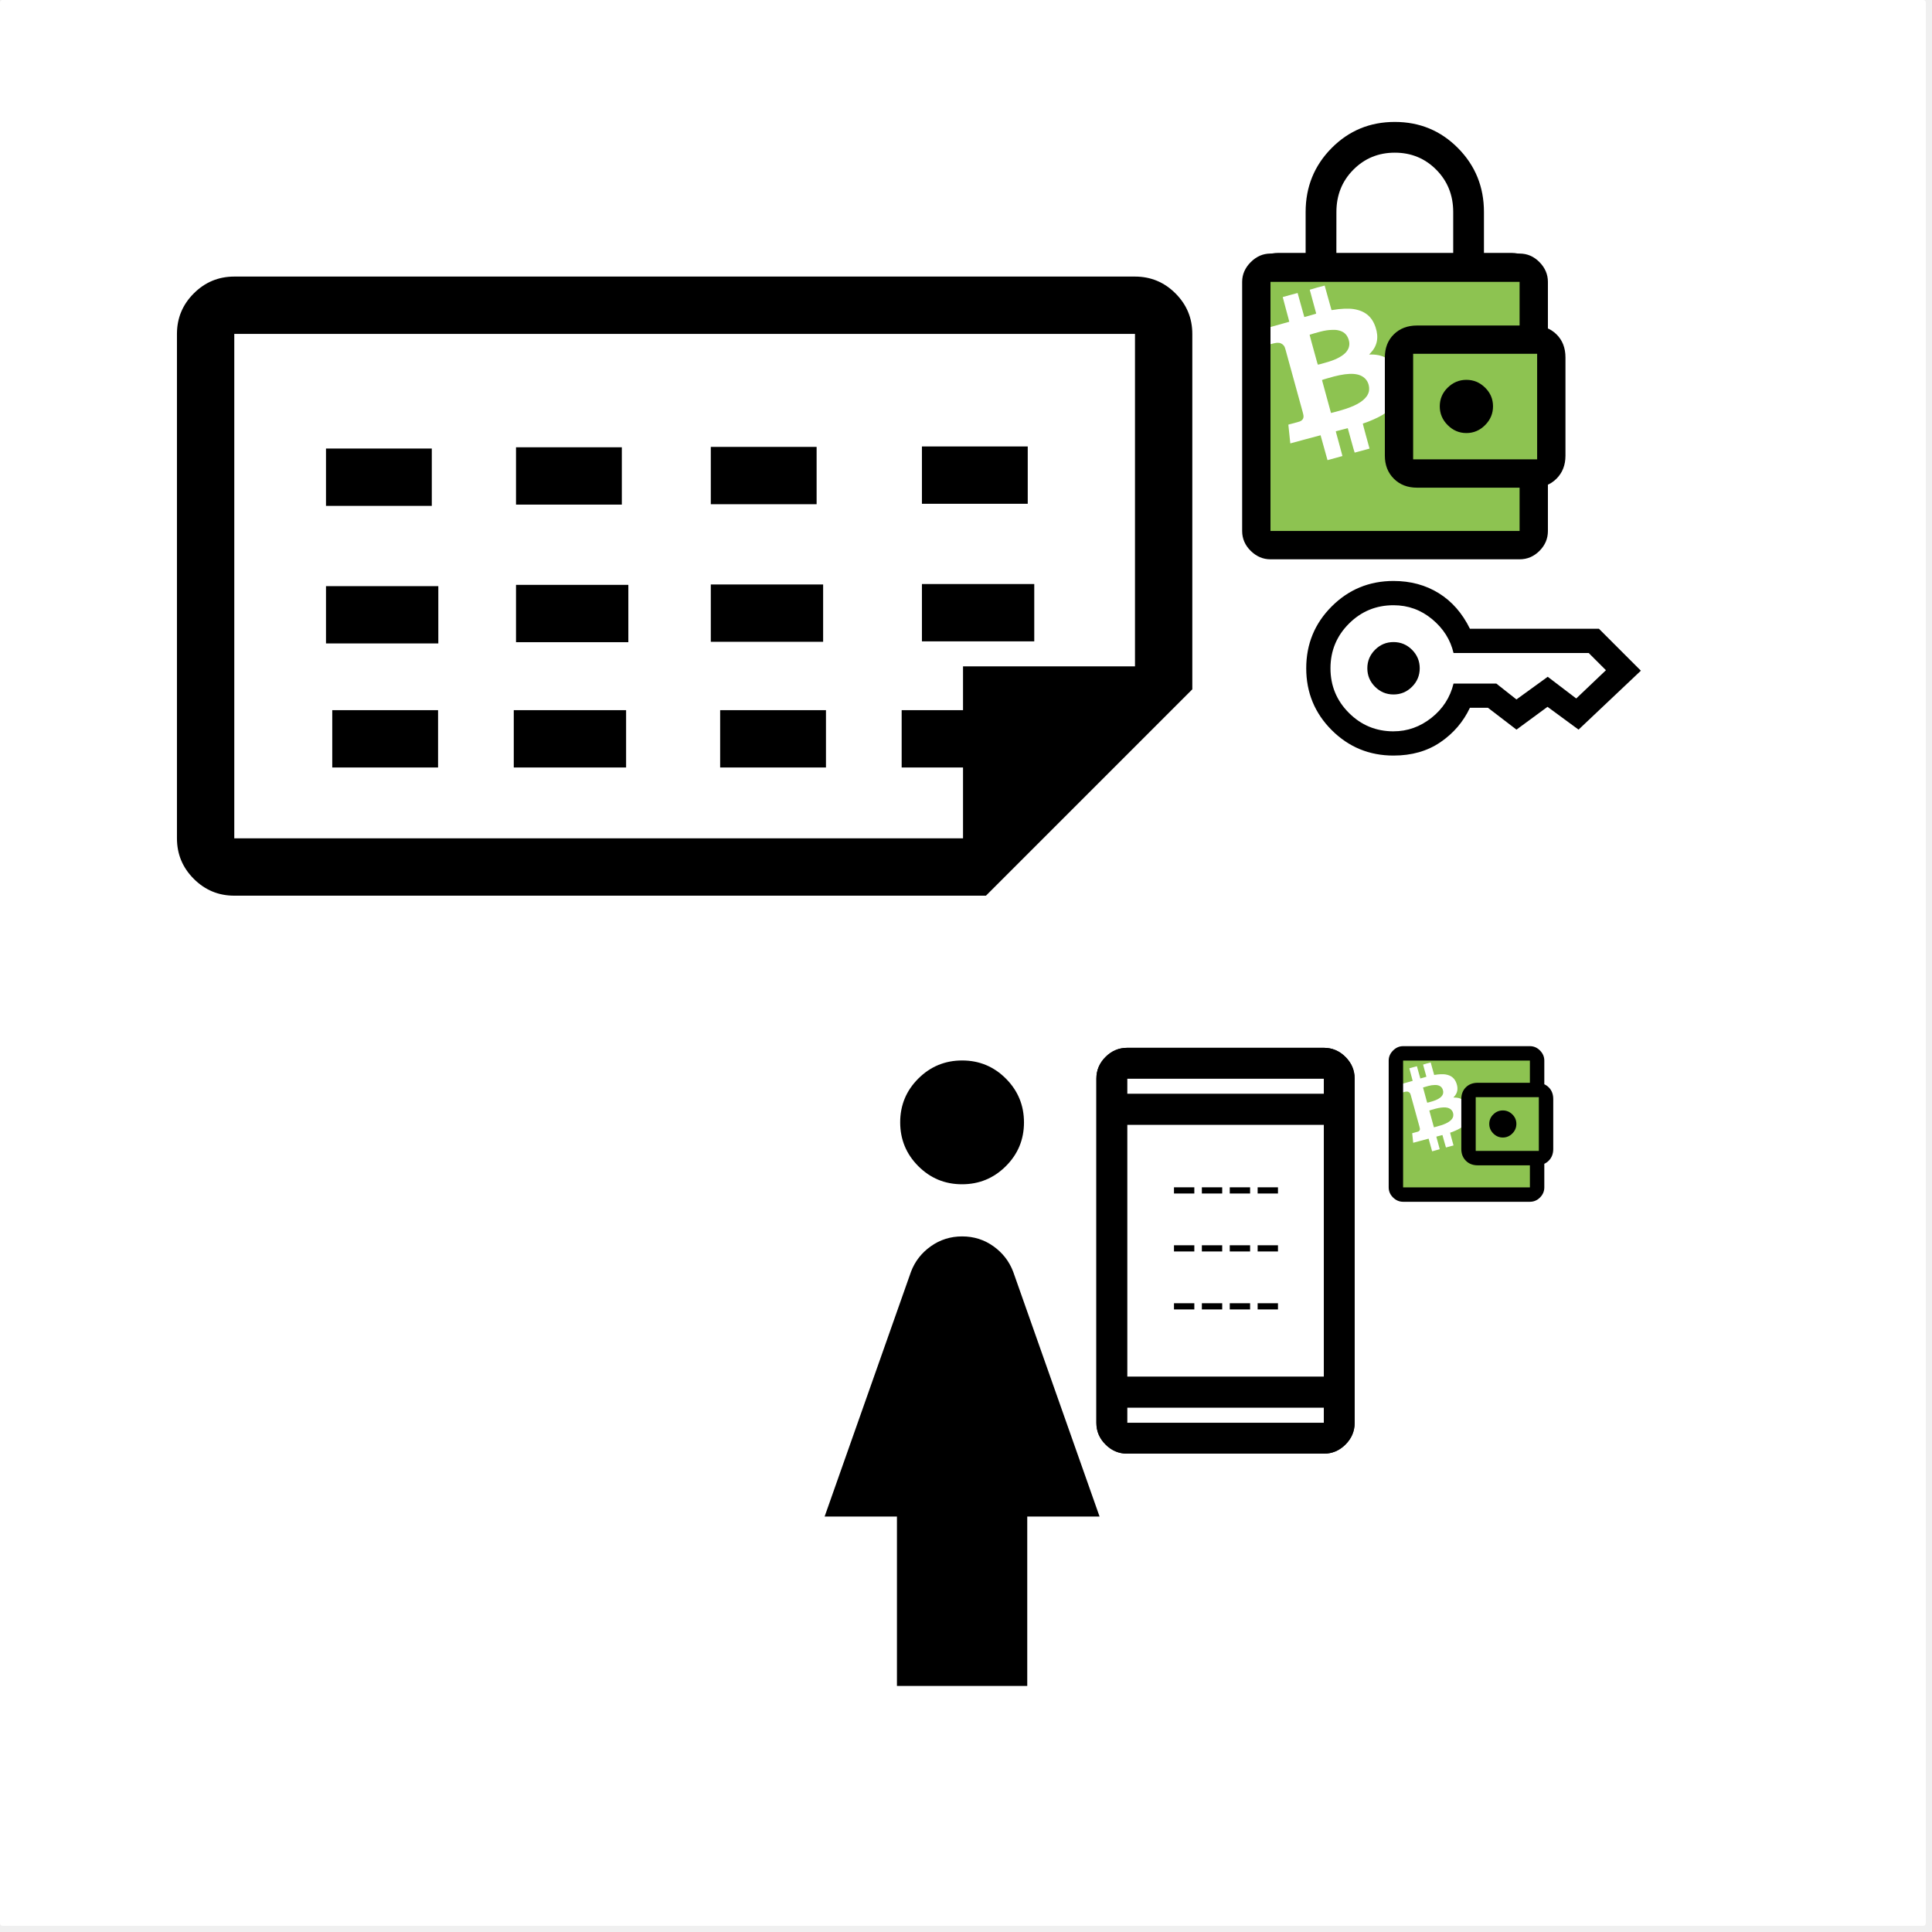
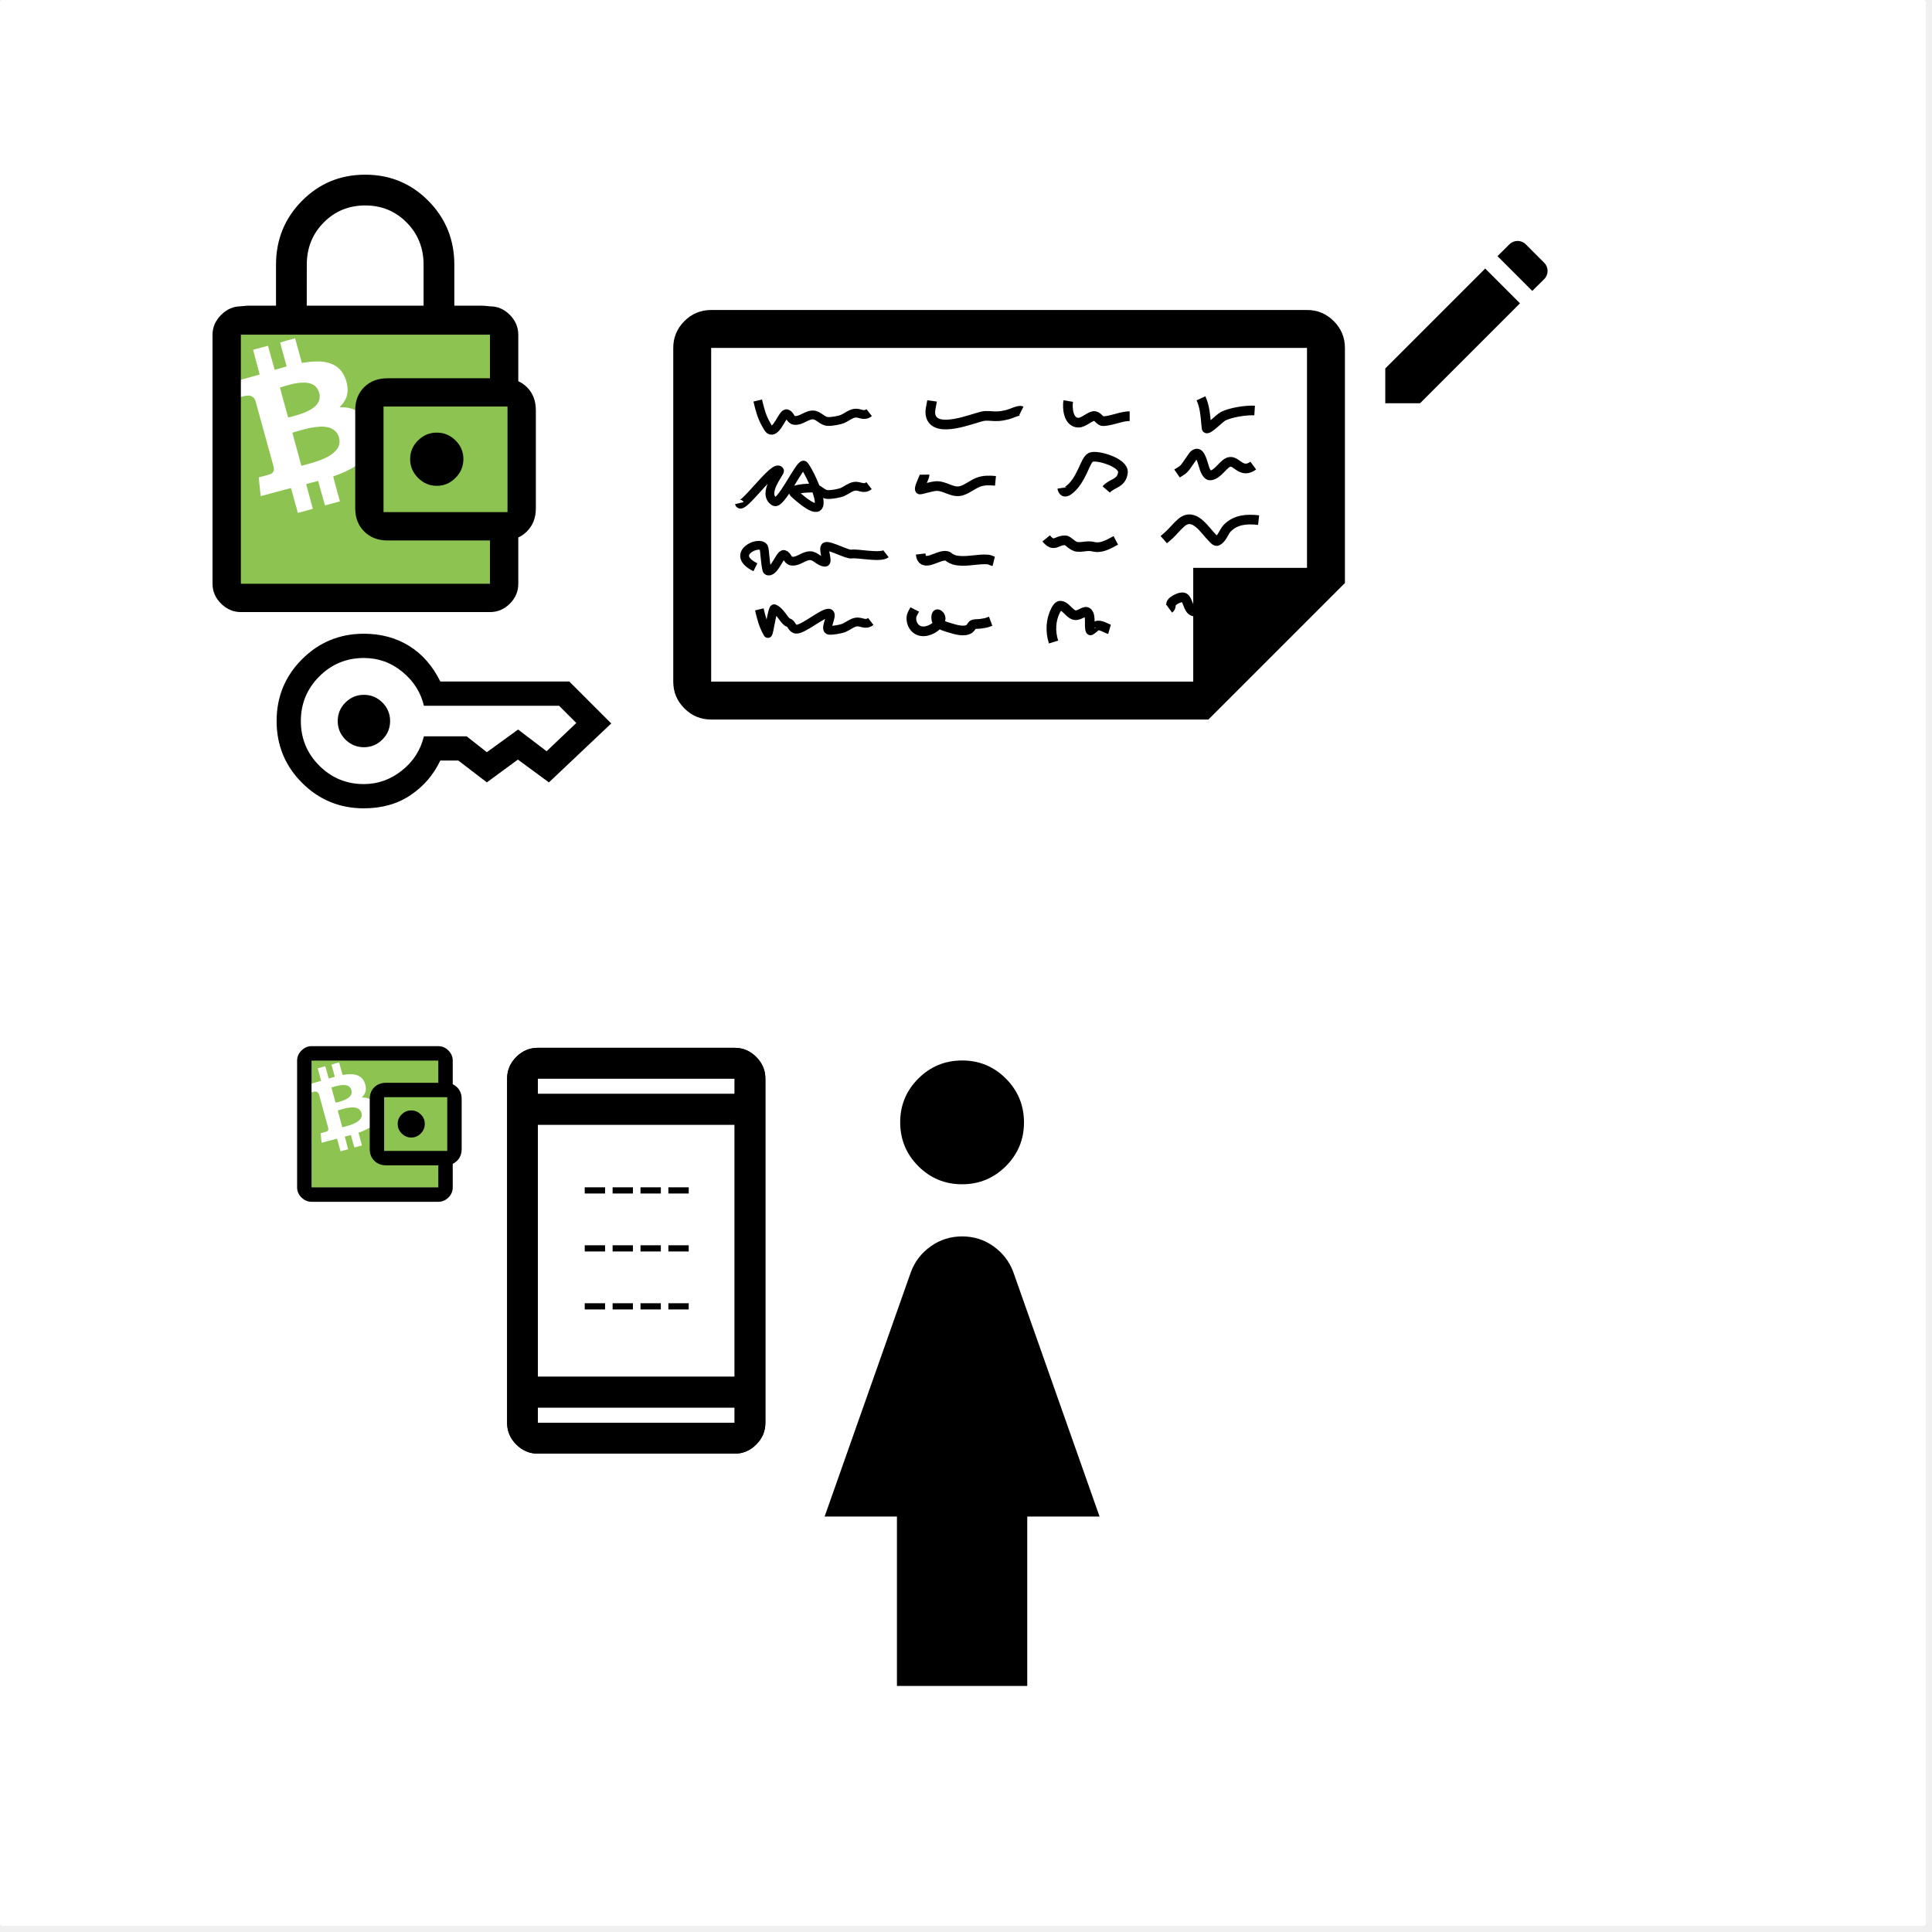
<svg xmlns="http://www.w3.org/2000/svg" width="400" height="400" version="1.1" viewBox="0 0 105.83 105.83" id="svg5745">
  <defs id="defs5749" />
-   <rect width="105.49" height="105.49" ry=".133" fill="#fff" id="rect5689" />
+   <rect width="105.49" height="105.49" ry="0.133" fill="#fff" id="rect5689" style="fill:#ffffff" x="0" y="0" />
  <path d="m52.697 64.871q-1.406 0-2.397-0.994-0.99-0.994-0.99-2.4t0.994-2.397q0.994-0.99 2.4-0.99t2.397 0.994q0.99 0.994 0.99 2.4 0 1.406-0.994 2.397-0.994 0.99-2.4 0.99zm-3.565 27.481v-9.279h-3.962l4.729-13.401q0.321-0.857 1.084-1.401 0.763-0.544 1.722-0.544 0.959 0 1.718 0.544 0.758 0.544 1.08 1.401l4.729 13.401h-3.962v9.279z" stroke-width=".054" id="path5691" />
-   <path d="m61.741 79.627q-0.682 0-1.183-0.501-0.501-0.501-0.501-1.183v-18.862q0-0.682 0.501-1.183 0.501-0.501 1.183-0.501h10.778q0.682 0 1.183 0.501 0.501 0.501 0.501 1.183v18.862q0 0.682-0.501 1.183-0.501 0.501-1.183 0.501zm0-2.526v0.842h10.778v-0.842zm0-1.684h10.778v-13.81h-10.778zm0-15.494h10.778v-0.842h-10.778zm0 0v-0.842zm0 17.178v0.842z" stroke-width=".025" id="path5693" />
-   <g stroke-width=".047" id="g5709">
-     <path d="m12.833 45.923h39.919v-9.421h9.42v-18.213h-49.339zm0 3.14c-0.864 0-1.603-0.307-2.218-0.922-0.615-0.615-0.922-1.354-0.922-2.218v-27.633c0-0.864 0.307-1.603 0.922-2.218 0.615-0.615 1.354-0.922 2.218-0.922h49.339c0.864 0 1.603 0.307 2.218 0.922 0.615 0.615 0.922 1.354 0.922 2.218v19.469l-11.305 11.305zm5.024-13.817v-3.14h6.153v3.14zm0-7.536v-3.14h5.796v3.14zm-5.024 18.213v-27.633z" id="path5697" />
-     <path d="m28.266 35.177v-3.14h6.153v3.14zm0-7.536v-3.14h5.796v3.14z" id="path5699" />
-     <path d="m38.936 35.156v-3.14h6.153v3.14zm0-7.536v-3.14h5.796v3.14z" id="path5701" />
-     <path d="m50.501 35.132v-3.14h6.153v3.14zm0-7.536v-3.14h5.796v3.14z" id="path5703" />
-     <path d="m28.143 42.041v-3.14h6.153v3.14zm-9.943 0v-3.14h5.796v3.14z" id="path5705" />
-     <path d="m49.391 42.041v-3.14h6.153v3.14zm-9.943 0v-3.14h5.796v3.14z" id="path5707" />
+   <path d="m 29.463,79.627 q -0.682,0 -1.183,-0.501 -0.501,-0.501 -0.501,-1.183 v -18.862 q 0,-0.682 0.501,-1.183 0.501,-0.501 1.183,-0.501 h 10.778 q 0.682,0 1.183,0.501 0.501,0.501 0.501,1.183 v 18.862 q 0,0.682 -0.501,1.183 -0.501,0.501 -1.183,0.501 z m 0,-2.526 v 0.842 h 10.778 V 77.101 Z m 0,-1.684 h 10.778 v -13.81 h -10.778 z m 0,-15.494 h 10.778 v -0.842 h -10.778 z m 0,0 v -0.842 z m 0,17.178 v 0.842 z" stroke-width="0.025" id="path5693" />
+   <g stroke-width="0.047" id="g5709" transform="matrix(0.6614985,0,0,0.6614985,30.46723,6.958802)">
+     <path d="m 12.833,45.923 h 39.919 v -9.421 h 9.42 v -18.213 h -49.339 z m 0,3.14 c -0.864,0 -1.603,-0.307 -2.218,-0.922 -0.615,-0.615 -0.922,-1.354 -0.922,-2.218 v -27.633 c 0,-0.864 0.307,-1.603 0.922,-2.218 0.615,-0.615 1.354,-0.922 2.218,-0.922 h 49.339 c 0.864,0 1.603,0.307 2.218,0.922 0.615,0.615 0.922,1.354 0.922,2.218 v 19.469 l -11.305,11.305 z m 0,-3.14 v -27.633 z" id="path5697" />
+     <path style="fill:none;stroke:#000000;stroke-width:0.729;stroke-linecap:butt;stroke-linejoin:miter;stroke-miterlimit:4;stroke-dasharray:none;stroke-opacity:1" d="m 16.689,22.646 c 0.175,0.735 0.319,1.336 0.704,1.997 0.071,0.122 0.184,0.378 0.327,0.441 0.56,0.245 1.04,-1.436 1.372,-1.343 0.278,0.077 0.293,0.5 0.626,0.547 0.542,0.077 1,-0.448 1.528,-0.448 0.476,0 0.754,0.511 1.237,0.54 0.315,0.019 0.965,-0.091 1.244,-0.213 0.313,-0.137 0.61,-0.4 0.952,-0.462 0.49,-0.089 0.761,0.311 1.237,-0.057" id="path1628" />
+     <path style="fill:none;stroke:#000000;stroke-width:0.729;stroke-linecap:butt;stroke-linejoin:miter;stroke-miterlimit:4;stroke-dasharray:none;stroke-opacity:1" d="m 15.162,31.145 c 0.175,0.735 2.945,-3.342 3.33,-2.682 0.071,0.122 -1.486,1.897 -0.426,2.549 0.52,0.32 2.094,-3.11 2.426,-3.018 0.278,0.077 3.194,5.955 -0.785,2.344 -0.405,-0.368 1,-0.448 1.528,-0.448 0.476,0 0.754,0.511 1.237,0.54 0.315,0.019 0.965,-0.091 1.244,-0.213 0.313,-0.137 0.61,-0.4 0.952,-0.462 0.49,-0.089 0.761,0.311 1.237,-0.057" id="path1628-3" />
+     <path style="fill:none;stroke:#000000;stroke-width:0.729;stroke-linecap:butt;stroke-linejoin:miter;stroke-miterlimit:4;stroke-dasharray:none;stroke-opacity:1" d="m 16.496,36.453 c -2.201,-1.078 0.313,-2.29 0.697,-1.63 0.071,0.122 0.156,1.855 0.299,1.917 0.56,0.245 1.04,-1.436 1.372,-1.343 0.278,0.077 0.293,0.5 0.626,0.547 0.542,0.077 1,-0.448 1.528,-0.448 0.476,0 0.754,0.511 1.237,0.54 0.315,0.019 -0.223,-1.173 0.056,-1.295 0.313,-0.137 1.798,0.682 2.141,0.62 0.49,-0.089 2.379,0.342 2.855,-0.026" id="path1628-5" />
+     <path style="fill:none;stroke:#000000;stroke-width:0.729;stroke-linecap:butt;stroke-linejoin:miter;stroke-miterlimit:4;stroke-dasharray:none;stroke-opacity:1" d="m 16.821,39.939 c 0.175,0.735 0.319,1.336 0.704,1.997 0.071,0.122 0.384,-2.11 0.527,-2.048 0.56,0.245 0.84,1.053 1.172,1.145 0.278,0.077 0.293,0.5 0.626,0.547 0.542,0.077 2.176,-1.327 2.705,-1.327 0.476,0 -0.423,1.39 0.06,1.419 0.315,0.019 0.965,-0.091 1.244,-0.213 0.313,-0.137 0.61,-0.4 0.952,-0.462 0.49,-0.089 0.761,0.311 1.237,-0.057" id="path1628-6" />
+     <path style="fill:none;stroke:#000000;stroke-width:0.8;stroke-linecap:butt;stroke-linejoin:miter;stroke-miterlimit:4;stroke-dasharray:none;stroke-opacity:1" d="m 31.124,22.68 c -0.055,0.408 -0.228,0.863 -0.096,1.278 0.454,1.422 3.384,0.196 4.244,0 0.392,-0.089 0.677,-0.013 1.061,-0.009 0.446,0.005 0.591,-0.033 1.061,-0.139 0.243,-0.055 0.935,-0.398 1.122,-0.304" id="path1677" />
+     <path style="fill:none;stroke:#000000;stroke-width:0.8;stroke-linecap:butt;stroke-linejoin:miter;stroke-miterlimit:4;stroke-dasharray:none;stroke-opacity:1" d="m 30.507,28.785 c 0.003,0.221 -0.485,1.064 -0.391,1.226 0.025,0.043 0.889,-0.246 1.33,-0.278 0.736,-0.053 1.387,0.608 2.122,0.383 0.488,-0.15 0.892,-0.506 1.365,-0.696 0.454,-0.182 0.968,-0.168 1.443,-0.122" id="path1679" />
+     <path style="fill:none;stroke:#000000;stroke-width:0.8;stroke-linecap:butt;stroke-linejoin:miter;stroke-miterlimit:4;stroke-dasharray:none;stroke-opacity:1" d="m 30.176,35.358 c 0.148,1.245 1.466,-0.003 2.157,0.157 0.168,0.039 0.11,0.063 0.261,0.157 0.221,0.137 0.425,0.204 0.696,0.235 0.823,0.093 1.635,-0.157 2.452,-0.096 0.171,0.013 0.323,0.116 0.487,0.157" id="path1681" />
+     <path style="fill:none;stroke:#000000;stroke-width:0.8;stroke-linecap:butt;stroke-linejoin:miter;stroke-miterlimit:4;stroke-dasharray:none;stroke-opacity:1" d="m 29.689,39.949 c -0.078,0.157 -0.174,0.305 -0.235,0.47 -0.082,0.222 -0.041,0.558 0.061,0.765 0.711,1.447 2.954,-0.218 2.148,-0.809 -0.255,-0.187 -0.212,0.414 -0.139,0.539 0.196,0.336 0.853,0.487 1.165,0.583 0.439,0.134 1.127,0.336 1.548,0.043 0.096,-0.067 0.194,-0.315 0.304,-0.348 0.198,-0.058 0.407,-0.028 0.609,-0.061 0.536,-0.086 0.424,-0.063 0.826,-0.209" id="path1683" />
+     <path style="fill:none;stroke:#000000;stroke-width:0.8;stroke-linecap:butt;stroke-linejoin:miter;stroke-miterlimit:4;stroke-dasharray:none;stroke-opacity:1" d="m 42.4,22.69 c -0.094,0.57 0.002,1.772 0.835,1.791 0.463,0.011 1.022,-0.618 1.374,-0.548 0.286,0.057 0.42,0.443 0.704,0.426 0.745,-0.044 1.486,-0.417 2.174,-0.417" id="path1685" />
+     <path style="fill:none;stroke:#000000;stroke-width:0.8;stroke-linecap:butt;stroke-linejoin:miter;stroke-miterlimit:4;stroke-dasharray:none;stroke-opacity:1" d="m 41.905,29.881 c 0.045,0.286 0.202,0.429 0.496,0.217 0.542,-0.39 0.884,-0.984 1.165,-1.574 0.057,-0.119 0.353,-0.799 0.478,-0.965 0.065,-0.087 0.143,-0.175 0.243,-0.217 0.501,-0.213 2.749,0.443 2.643,1.27 -0.12,0.941 -0.9,0.837 -1.383,1.4" id="path1687" />
+     <path style="fill:none;stroke:#000000;stroke-width:0.8;stroke-linecap:butt;stroke-linejoin:miter;stroke-miterlimit:4;stroke-dasharray:none;stroke-opacity:1" d="m 40.574,34.063 c 0.663,0.817 0.87,0.116 1.591,0.165 0.28,0.019 0.539,0.492 1,0.539 0.318,0.032 0.616,-0.054 0.93,-0.061 0.24,-0.005 0.461,0.083 0.696,0.087 0.553,0.009 1.076,-0.316 1.548,-0.565" id="path1689" />
+     <path style="fill:none;stroke:#000000;stroke-width:0.8;stroke-linecap:butt;stroke-linejoin:miter;stroke-miterlimit:4;stroke-dasharray:none;stroke-opacity:1" d="m 41.183,42.645 c -0.277,-0.883 -0.244,-1.809 0.183,-2.643 0.031,-0.061 0.207,-0.362 0.357,-0.365 0.464,-0.011 0.77,0.707 1.226,0.783 0.412,0.068 0.842,-0.463 1.07,-0.209 0.296,0.332 0.07,1.135 0.226,1.47 0.01,0.022 0.453,-0.348 0.487,-0.365 0.305,-0.16 0.8,0.196 1.087,0.278" id="path1691" />
+     <path style="fill:none;stroke:#000000;stroke-width:0.8;stroke-linecap:butt;stroke-linejoin:miter;stroke-opacity:1;stroke-miterlimit:4;stroke-dasharray:none" d="m 53.392,22.464 c 0.307,0.659 0.361,1.375 0.426,2.087 0.011,0.116 0.018,0.233 0.035,0.348 0.003,0.022 0.004,0.057 0.026,0.061 0.198,0.033 1.054,-0.851 1.33,-1 0.6,-0.323 1.931,-0.53 2.626,-0.487" id="path1693" />
+     <path style="fill:none;stroke:#000000;stroke-width:0.8;stroke-linecap:butt;stroke-linejoin:miter;stroke-opacity:1;stroke-miterlimit:4;stroke-dasharray:none" d="m 51.409,28.689 c 0.186,-0.128 0.397,-0.224 0.557,-0.383 0.196,-0.194 0.326,-0.444 0.496,-0.661 0.179,-0.23 0.348,-0.649 0.635,-0.6 0.315,0.054 0.527,1.115 0.635,1.356 0.057,0.126 0.219,0.472 0.426,0.452 0.685,-0.067 1.101,-1.063 1.643,-1.13 0.554,-0.069 0.962,1.017 1.922,0.313" id="path1695" />
+     <path style="fill:none;stroke:#000000;stroke-width:0.8;stroke-linecap:butt;stroke-linejoin:miter;stroke-opacity:1;stroke-miterlimit:4;stroke-dasharray:none" d="m 50.313,34.167 c 0.165,-0.145 0.338,-0.282 0.496,-0.435 0.324,-0.314 0.608,-0.669 0.948,-0.965 1.073,-0.933 1.95,0.636 2.6,1.27 0.109,0.106 0.255,0.303 0.391,0.235 0.407,-0.204 0.52,-0.742 0.817,-1.052 0.702,-0.73 1.654,-0.777 2.6,-0.67" id="path1697" />
+     <path style="fill:none;stroke:#000000;stroke-width:0.8;stroke-linecap:butt;stroke-linejoin:miter;stroke-opacity:1;stroke-miterlimit:4;stroke-dasharray:none" d="m 50.766,39.889 c 0.203,-0.147 0.075,-0.392 0.235,-0.556 0.167,-0.172 0.811,-0.546 1.052,-0.322 0.332,0.309 0.278,1.167 0.93,1.113 0.888,-0.074 1.473,-0.947 2.313,-1.13 0.337,-0.074 0.49,0.06 0.843,0.052 0.332,-0.008 0.661,-0.064 0.991,-0.096" id="path1699" />
  </g>
-   <path d="m61.741 79.627q-0.682 0-1.183-0.501-0.501-0.501-0.501-1.183v-18.862q0-0.682 0.501-1.183 0.501-0.501 1.183-0.501h10.778q0.682 0 1.183 0.501 0.501 0.501 0.501 1.183v18.862q0 0.682-0.501 1.183-0.501 0.501-1.183 0.501zm0-2.526v0.842h10.778v-0.842zm0-1.684h10.778v-13.81h-10.778zm0-15.494h10.778v-0.842h-10.778zm0 0v-0.842zm0 17.178v0.842z" stroke-width=".025" id="path5711" />
-   <g transform="translate(-.17093 -.17093)" stroke-width=".265" aria-label="---- ---- ----" id="g5743">
-     <path d="m64.479 65.209h1.114v0.339h-1.114z" id="path5719" />
-     <path d="m66.006 65.209h1.114v0.339h-1.114z" id="path5721" />
-     <path d="m67.534 65.209h1.114v0.339h-1.114z" id="path5723" />
-     <path d="m69.061 65.209h1.114v0.339h-1.114z" id="path5725" />
-     <path d="m64.479 68.384h1.114v0.339h-1.114z" id="path5727" />
-     <path d="m66.006 68.384h1.114v0.339h-1.114z" id="path5729" />
-     <path d="m67.534 68.384h1.114v0.339h-1.114z" id="path5731" />
-     <path d="m69.061 68.384h1.114v0.339h-1.114z" id="path5733" />
-     <path d="m64.479 71.559h1.114v0.339h-1.114z" id="path5735" />
-     <path d="m66.006 71.559h1.114v0.339h-1.114z" id="path5737" />
-     <path d="m67.534 71.559h1.114v0.339h-1.114z" id="path5739" />
-     <path d="m69.061 71.559h1.114v0.339h-1.114z" id="path5741" />
+   <path d="m 29.463,79.627 q -0.682,0 -1.183,-0.501 -0.501,-0.501 -0.501,-1.183 v -18.862 q 0,-0.682 0.501,-1.183 0.501,-0.501 1.183,-0.501 h 10.778 q 0.682,0 1.183,0.501 0.501,0.501 0.501,1.183 v 18.862 q 0,0.682 -0.501,1.183 -0.501,0.501 -1.183,0.501 z m 0,-2.526 v 0.842 h 10.778 V 77.101 Z m 0,-1.684 h 10.778 v -13.81 h -10.778 z m 0,-15.494 h 10.778 v -0.842 h -10.778 z m 0,0 v -0.842 z m 0,17.178 v 0.842 z" stroke-width=".025" id="path5711" />
+   <g transform="translate(-32.44908,-0.17093)" stroke-width=".265" aria-label="---- ---- ----" id="g5743">
+     <path d="m 64.479,65.209 h 1.114 v 0.339 H 64.479 Z" id="path5719" />
+     <path d="m 66.006,65.209 h 1.114 v 0.339 H 66.006 Z" id="path5721" />
+     <path d="m 67.534,65.209 h 1.114 v 0.339 H 67.534 Z" id="path5723" />
+     <path d="m 69.061,65.209 h 1.114 v 0.339 H 69.061 Z" id="path5725" />
+     <path d="m 64.479,68.384 h 1.114 v 0.339 H 64.479 Z" id="path5727" />
+     <path d="m 66.006,68.384 h 1.114 v 0.339 H 66.006 Z" id="path5729" />
+     <path d="m 67.534,68.384 h 1.114 v 0.339 H 67.534 Z" id="path5731" />
+     <path d="m 69.061,68.384 h 1.114 v 0.339 H 69.061 Z" id="path5733" />
+     <path d="m 64.479,71.559 h 1.114 v 0.339 H 64.479 Z" id="path5735" />
+     <path d="m 66.006,71.559 h 1.114 v 0.339 H 66.006 Z" id="path5737" />
+     <path d="m 67.534,71.559 h 1.114 v 0.339 H 67.534 Z" id="path5739" />
+     <path d="m 69.061,71.559 h 1.114 v 0.339 H 69.061 Z" id="path5741" />
  </g>
-   <g transform="matrix(0.8157511,0,0,0.8157511,9.706616,9.698775)" id="g14">
+   <g transform="matrix(0.8157511,0,0,0.8157511,-50.08733,9.698775)" id="g14">
    <g transform="matrix(0.00965946,0,0,0.00965946,80.69794,59.92945)" id="g58-6">
      <rect style="fill:#8dc351;fill-opacity:1;stroke-width:65.595;stroke-linejoin:round;stroke-dashoffset:7.35" id="rect3960" width="1000.355" height="963.94" x="116.863" y="-95.88" />
      <g transform="matrix(0.04188,0,0,0.04188,75.616,54.993)" fill="#8dc351" id="g52-2">
        <path d="m 7525,15989 c -349,-23 -745,-74 -1074,-139 -1411,-279 -2741,-944 -3806,-1903 -103,-94 -479,-466 -575,-572 -245,-266 -540,-648 -754,-974 -84,-128 -216,-339 -216,-346 0,-2 -17,-32 -38,-66 -48,-80 -130,-233 -220,-414 C 359,10611 82,9566 10,8445 -3,8240 -3,7750 10,7545 113,5935 655,4458 1610,3185 c 239,-319 428,-535 744,-850 286,-286 436,-420 706,-632 C 4666,442 6732,-162 8765,35 c 1734,169 3354,891 4645,2071 632,577 1156,1241 1589,2014 64,113 231,450 301,605 345,767 574,1625 659,2470 32,311 41,496 41,810 0,808 -118,1588 -356,2359 -526,1697 -1613,3186 -3064,4197 -1216,848 -2616,1332 -4135,1429 -181,11 -740,11 -920,-1 z" id="path50-9" />
      </g>
      <g transform="matrix(0.0610117,0,0,0.0610117,-103.8285,-229.3502)" fill="#ffffff" id="g56-1">
        <path d="m 7751,13046 c -6,-17 -62,-222 -127,-456 -195,-713 -262,-951 -266,-956 -3,-2 -398,103 -879,234 -481,131 -875,238 -877,237 -3,-3 -112,-1041 -112,-1071 0,-17 8,-23 33,-28 75,-14 558,-147 627,-172 101,-38 181,-113 204,-193 28,-95 21,-155 -43,-390 -33,-119 -139,-504 -236,-856 -97,-352 -239,-867 -315,-1145 -76,-278 -193,-703 -260,-945 -67,-242 -142,-514 -166,-605 -25,-91 -57,-185 -72,-210 -44,-77 -110,-138 -190,-177 -67,-34 -84,-38 -171,-41 -134,-6 -233,16 -734,162 -81,23 -120,30 -122,22 -7,-20 -247,-901 -249,-910 0,-4 87,-33 194,-62 107,-30 499,-138 870,-241 371,-102 678,-189 682,-192 4,-3 -81,-323 -188,-711 -107,-388 -192,-710 -190,-715 2,-6 28,-17 57,-24 30,-8 222,-61 428,-117 206,-57 376,-103 377,-101 1,1 88,315 193,697 106,382 194,696 196,698 2,2 137,-35 302,-83 164,-48 318,-92 343,-100 35,-10 44,-17 42,-31 -2,-11 -87,-320 -188,-689 -101,-368 -184,-674 -184,-680 0,-9 858,-250 865,-243 2,2 91,322 198,711 107,389 196,710 199,712 2,3 42,-2 89,-10 416,-74 899,-94 1184,-51 672,104 1078,440 1283,1061 196,592 97,1085 -302,1499 l -73,76 h 118 c 828,0 1344,393 1564,1190 130,470 135,910 15,1273 -41,126 -137,313 -218,427 -145,205 -419,444 -699,612 -277,166 -754,378 -1083,483 -30,10 -58,20 -62,24 -4,3 71,290 166,636 96,347 185,671 198,721 l 25,91 -426,117 c -234,64 -431,116 -436,116 -6,0 -98,-318 -204,-707 -107,-390 -195,-709 -196,-710 -1,-2 -143,35 -316,81 -173,46 -329,87 -346,91 -18,3 -33,12 -33,18 0,11 16,68 259,952 71,259 128,471 126,473 -1,1 -196,56 -433,121 l -431,118 z m 442,-2762 c 928,-243 1429,-470 1733,-785 93,-98 132,-151 179,-252 54,-113 70,-186 69,-317 0,-211 -79,-419 -214,-563 -317,-339 -883,-384 -1824,-143 -226,58 -696,197 -696,207 0,4 117,433 260,953 143,520 260,948 260,951 0,10 22,5 233,-51 z M 7391,7495 c 657,-172 1015,-321 1295,-540 97,-76 161,-145 225,-243 60,-91 87,-161 107,-277 19,-113 7,-234 -39,-369 -102,-305 -310,-473 -660,-532 -82,-13 -140,-16 -298,-11 -227,6 -400,32 -681,103 -171,42 -609,170 -618,179 -4,4 126,484 431,1588 24,87 46,147 53,147 6,0 90,-20 185,-45 z" fill="#ffffff" id="path54-2" />
      </g>
    </g>
    <path d="m 89.015,64.495 q 0.368,0 0.639,-0.271 0.271,-0.271 0.271,-0.643 0,-0.373 -0.271,-0.639 -0.271,-0.266 -0.639,-0.266 -0.368,0 -0.639,0.266 -0.271,0.266 -0.271,0.639 0,0.372 0.271,0.643 0.271,0.271 0.639,0.271 z m -6.696,2.835 v 0.513 -8.514 z m 0,1.48 q -0.382,0 -0.675,-0.288 -0.293,-0.288 -0.293,-0.68 v -8.514 q 0,-0.382 0.293,-0.675 0.293,-0.293 0.675,-0.293 h 8.514 q 0.392,0 0.68,0.293 0.288,0.293 0.288,0.675 v 1.78 h -0.968 v -1.78 h -8.514 v 8.514 h 8.514 v -1.771 h 0.968 v 1.771 q 0,0.392 -0.288,0.68 -0.288,0.288 -0.68,0.288 z m 5.012,-2.448 q -0.489,0 -0.796,-0.307 -0.307,-0.307 -0.307,-0.786 v -3.357 q 0,-0.489 0.307,-0.791 0.307,-0.302 0.796,-0.302 h 3.967 q 0.489,0 0.796,0.302 0.307,0.302 0.307,0.791 v 3.357 q 0,0.479 -0.307,0.786 -0.307,0.307 -0.796,0.307 z m 4.102,-0.968 v -3.609 h -4.238 v 3.609 z" stroke-width="0.015" id="path12" />
  </g>
-   <path d="m 73.203,13.854 h 6.4 v -2.24 c 0,-0.921 -0.309,-1.692 -0.926,-2.316 -0.618,-0.623 -1.375,-0.935 -2.273,-0.935 -0.898,0 -1.656,0.312 -2.273,0.935 -0.618,0.623 -0.926,1.395 -0.926,2.316 z m 4.581,14.045 h -7.781 c -0.443,0 -0.835,-0.17 -1.175,-0.509 -0.34,-0.34 -0.509,-0.731 -0.509,-1.175 V 15.538 c 0,-0.443 0.17,-0.835 0.509,-1.175 0.34,-0.34 0.731,-0.509 1.175,-0.509 h 1.516 v -2.24 c 0,-1.375 0.473,-2.542 1.419,-3.499 0.946,-0.957 2.101,-1.436 3.465,-1.436 1.364,0 2.519,0.479 3.465,1.436 0.946,0.957 1.419,2.123 1.419,3.499 v 2.24 h 1.516 c 0.443,0 0.835,0.17 1.175,0.509 0.34,0.34 0.509,0.731 0.509,1.175 v 1.903 C 84.239,17.373 83.982,17.326 83.716,17.298 83.449,17.27 83.144,17.256 82.802,17.256 v -1.718 h -12.799 v 10.677 h 6.854 c 0.124,0.326 0.253,0.613 0.387,0.863 0.135,0.25 0.314,0.523 0.539,0.821 z M 70.003,15.538 v 10.677 z" stroke-width="0.025" id="path26" />
-   <g transform="matrix(1.6027,0,0,1.6027,-62.33903,-79.64427)" id="g14-3">
+   <path d="m 16.803,16.745 h 6.4 v -2.24 c 0,-0.921 -0.309,-1.692 -0.926,-2.316 -0.618,-0.623 -1.375,-0.935 -2.273,-0.935 -0.898,0 -1.656,0.312 -2.273,0.935 -0.618,0.623 -0.926,1.395 -0.926,2.316 z m 4.581,14.045 h -7.781 c -0.443,0 -0.835,-0.17 -1.175,-0.509 -0.34,-0.34 -0.509,-0.731 -0.509,-1.175 V 18.428 c 0,-0.443 0.17,-0.835 0.509,-1.175 0.34,-0.34 0.731,-0.509 1.175,-0.509 h 1.516 v -2.24 c 0,-1.375 0.473,-2.542 1.419,-3.499 0.946,-0.957 2.101,-1.436 3.465,-1.436 1.364,0 2.519,0.479 3.465,1.436 0.946,0.957 1.419,2.123 1.419,3.499 v 2.24 h 1.516 c 0.443,0 0.835,0.17 1.175,0.509 0.34,0.34 0.509,0.731 0.509,1.175 v 1.903 c -0.247,-0.067 -0.504,-0.115 -0.77,-0.143 -0.267,-0.028 -0.571,-0.042 -0.914,-0.042 v -1.718 h -12.799 v 10.677 h 6.854 c 0.124,0.326 0.253,0.613 0.387,0.863 0.135,0.25 0.314,0.523 0.539,0.821 z m -7.781,-12.361 v 10.677 z" stroke-width="0.025" id="path26" />
+   <g transform="matrix(1.6027,0,0,1.6027,-118.7389,-76.75351)" id="g14-3">
    <g transform="matrix(0.00965946,0,0,0.00965946,80.69794,59.92945)" id="g58-6-7">
      <rect style="fill:#8dc351;fill-opacity:1;stroke-width:65.595;stroke-linejoin:round;stroke-dashoffset:7.35" id="rect3960-5" width="1000.355" height="963.94" x="116.863" y="-95.88" />
      <g transform="matrix(0.04188,0,0,0.04188,75.616,54.993)" fill="#8dc351" id="g52-2-9">
        <path d="m 7525,15989 c -349,-23 -745,-74 -1074,-139 -1411,-279 -2741,-944 -3806,-1903 -103,-94 -479,-466 -575,-572 -245,-266 -540,-648 -754,-974 -84,-128 -216,-339 -216,-346 0,-2 -17,-32 -38,-66 -48,-80 -130,-233 -220,-414 C 359,10611 82,9566 10,8445 -3,8240 -3,7750 10,7545 113,5935 655,4458 1610,3185 c 239,-319 428,-535 744,-850 286,-286 436,-420 706,-632 C 4666,442 6732,-162 8765,35 c 1734,169 3354,891 4645,2071 632,577 1156,1241 1589,2014 64,113 231,450 301,605 345,767 574,1625 659,2470 32,311 41,496 41,810 0,808 -118,1588 -356,2359 -526,1697 -1613,3186 -3064,4197 -1216,848 -2616,1332 -4135,1429 -181,11 -740,11 -920,-1 z" id="path50-9-2" />
      </g>
      <g transform="matrix(0.0610117,0,0,0.0610117,-103.8285,-229.3502)" fill="#ffffff" id="g56-1-2">
        <path d="m 7751,13046 c -6,-17 -62,-222 -127,-456 -195,-713 -262,-951 -266,-956 -3,-2 -398,103 -879,234 -481,131 -875,238 -877,237 -3,-3 -112,-1041 -112,-1071 0,-17 8,-23 33,-28 75,-14 558,-147 627,-172 101,-38 181,-113 204,-193 28,-95 21,-155 -43,-390 -33,-119 -139,-504 -236,-856 -97,-352 -239,-867 -315,-1145 -76,-278 -193,-703 -260,-945 -67,-242 -142,-514 -166,-605 -25,-91 -57,-185 -72,-210 -44,-77 -110,-138 -190,-177 -67,-34 -84,-38 -171,-41 -134,-6 -233,16 -734,162 -81,23 -120,30 -122,22 -7,-20 -247,-901 -249,-910 0,-4 87,-33 194,-62 107,-30 499,-138 870,-241 371,-102 678,-189 682,-192 4,-3 -81,-323 -188,-711 -107,-388 -192,-710 -190,-715 2,-6 28,-17 57,-24 30,-8 222,-61 428,-117 206,-57 376,-103 377,-101 1,1 88,315 193,697 106,382 194,696 196,698 2,2 137,-35 302,-83 164,-48 318,-92 343,-100 35,-10 44,-17 42,-31 -2,-11 -87,-320 -188,-689 -101,-368 -184,-674 -184,-680 0,-9 858,-250 865,-243 2,2 91,322 198,711 107,389 196,710 199,712 2,3 42,-2 89,-10 416,-74 899,-94 1184,-51 672,104 1078,440 1283,1061 196,592 97,1085 -302,1499 l -73,76 h 118 c 828,0 1344,393 1564,1190 130,470 135,910 15,1273 -41,126 -137,313 -218,427 -145,205 -419,444 -699,612 -277,166 -754,378 -1083,483 -30,10 -58,20 -62,24 -4,3 71,290 166,636 96,347 185,671 198,721 l 25,91 -426,117 c -234,64 -431,116 -436,116 -6,0 -98,-318 -204,-707 -107,-390 -195,-709 -196,-710 -1,-2 -143,35 -316,81 -173,46 -329,87 -346,91 -18,3 -33,12 -33,18 0,11 16,68 259,952 71,259 128,471 126,473 -1,1 -196,56 -433,121 l -431,118 z m 442,-2762 c 928,-243 1429,-470 1733,-785 93,-98 132,-151 179,-252 54,-113 70,-186 69,-317 0,-211 -79,-419 -214,-563 -317,-339 -883,-384 -1824,-143 -226,58 -696,197 -696,207 0,4 117,433 260,953 143,520 260,948 260,951 0,10 22,5 233,-51 z M 7391,7495 c 657,-172 1015,-321 1295,-540 97,-76 161,-145 225,-243 60,-91 87,-161 107,-277 19,-113 7,-234 -39,-369 -102,-305 -310,-473 -660,-532 -82,-13 -140,-16 -298,-11 -227,6 -400,32 -681,103 -171,42 -609,170 -618,179 -4,4 126,484 431,1588 24,87 46,147 53,147 6,0 90,-20 185,-45 z" fill="#ffffff" id="path54-2-8" />
      </g>
    </g>
    <path d="m 89.015,64.495 q 0.368,0 0.639,-0.271 0.271,-0.271 0.271,-0.643 0,-0.373 -0.271,-0.639 -0.271,-0.266 -0.639,-0.266 -0.368,0 -0.639,0.266 -0.271,0.266 -0.271,0.639 0,0.372 0.271,0.643 0.271,0.271 0.639,0.271 z m -6.696,2.835 v 0.513 -8.514 z m 0,1.48 q -0.382,0 -0.675,-0.288 -0.293,-0.288 -0.293,-0.68 v -8.514 q 0,-0.382 0.293,-0.675 0.293,-0.293 0.675,-0.293 h 8.514 q 0.392,0 0.68,0.293 0.288,0.293 0.288,0.675 v 1.78 h -0.968 v -1.78 h -8.514 v 8.514 h 8.514 v -1.771 h 0.968 v 1.771 q 0,0.392 -0.288,0.68 -0.288,0.288 -0.68,0.288 z m 5.012,-2.448 q -0.489,0 -0.796,-0.307 -0.307,-0.307 -0.307,-0.786 v -3.357 q 0,-0.489 0.307,-0.791 0.307,-0.302 0.796,-0.302 h 3.967 q 0.489,0 0.796,0.302 0.307,0.302 0.307,0.791 v 3.357 q 0,0.479 -0.307,0.786 -0.307,0.307 -0.796,0.307 z m 4.102,-0.968 v -3.609 h -4.238 v 3.609 z" stroke-width="0.015" id="path12-9" />
  </g>
-   <path d="m 76.334,38.041 q -0.591,0 -1.013,-0.422 -0.422,-0.422 -0.422,-1.013 0,-0.591 0.422,-1.013 0.422,-0.422 1.013,-0.422 0.591,0 1.013,0.422 0.422,0.422 0.422,1.013 0,0.591 -0.422,1.013 -0.422,0.422 -1.013,0.422 z m 0,3.347 q -1.992,0 -3.387,-1.395 -1.395,-1.395 -1.395,-3.387 0,-1.992 1.395,-3.387 1.395,-1.395 3.387,-1.395 1.401,0 2.481,0.671 1.079,0.671 1.704,1.946 h 7.066 l 2.298,2.298 -3.414,3.228 -1.7,-1.249 -1.7,1.249 -1.561,-1.196 h -0.99 q -0.545,1.156 -1.617,1.886 -1.073,0.731 -2.567,0.731 z m 0,-1.328 q 1.142,0 2.075,-0.737 0.933,-0.737 1.212,-1.879 h 2.344 l 1.102,0.87 1.714,-1.242 1.561,1.189 1.627,-1.548 -0.943,-0.943 h -7.405 q -0.252,-1.089 -1.172,-1.853 -0.92,-0.764 -2.115,-0.764 -1.435,0 -2.444,1.01 -1.01,1.01 -1.01,2.444 0,1.435 1.01,2.444 1.01,1.01 2.444,1.01 z" stroke-width=".02" id="path5695" />
+   <path d="m 19.934,40.931 q -0.591,0 -1.013,-0.422 -0.422,-0.422 -0.422,-1.013 0,-0.591 0.422,-1.013 0.422,-0.422 1.013,-0.422 0.591,0 1.013,0.422 0.422,0.422 0.422,1.013 0,0.591 -0.422,1.013 -0.422,0.422 -1.013,0.422 z m 0,3.347 q -1.992,0 -3.387,-1.395 -1.395,-1.395 -1.395,-3.387 0,-1.992 1.395,-3.387 1.395,-1.395 3.387,-1.395 1.401,0 2.481,0.671 1.079,0.671 1.704,1.946 h 7.066 l 2.298,2.298 -3.414,3.228 -1.7,-1.249 -1.7,1.249 -1.561,-1.196 h -0.99 q -0.545,1.156 -1.617,1.886 -1.073,0.731 -2.567,0.731 z m 0,-1.328 q 1.142,0 2.075,-0.737 0.933,-0.737 1.212,-1.879 h 2.344 l 1.102,0.87 1.714,-1.242 1.561,1.189 1.627,-1.548 -0.943,-0.943 h -7.405 q -0.252,-1.089 -1.172,-1.853 -0.92,-0.764 -2.115,-0.764 -1.435,0 -2.444,1.01 -1.01,1.01 -1.01,2.444 0,1.435 1.01,2.444 1.01,1.01 2.444,1.01 z" stroke-width="0.02" id="path5695" />
+   <g id="g1005" transform="matrix(0.63498,0,0,0.63498,73.97716,11.29418)">
+     <g id="g1003">
+       <polygon points="14.62,8.38 11.62,5.38 3,14 3,17 6,17 " id="polygon999" />
+       <path d="M 16.71,4.88 15.12,3.29 C 14.73,2.9 14.1,2.9 13.71,3.29 l -1.03,1.02 3,3 1.03,-1.02 c 0.39,-0.39 0.39,-1.02 0,-1.41 z" id="path1001" />
+     </g>
+   </g>
</svg>
